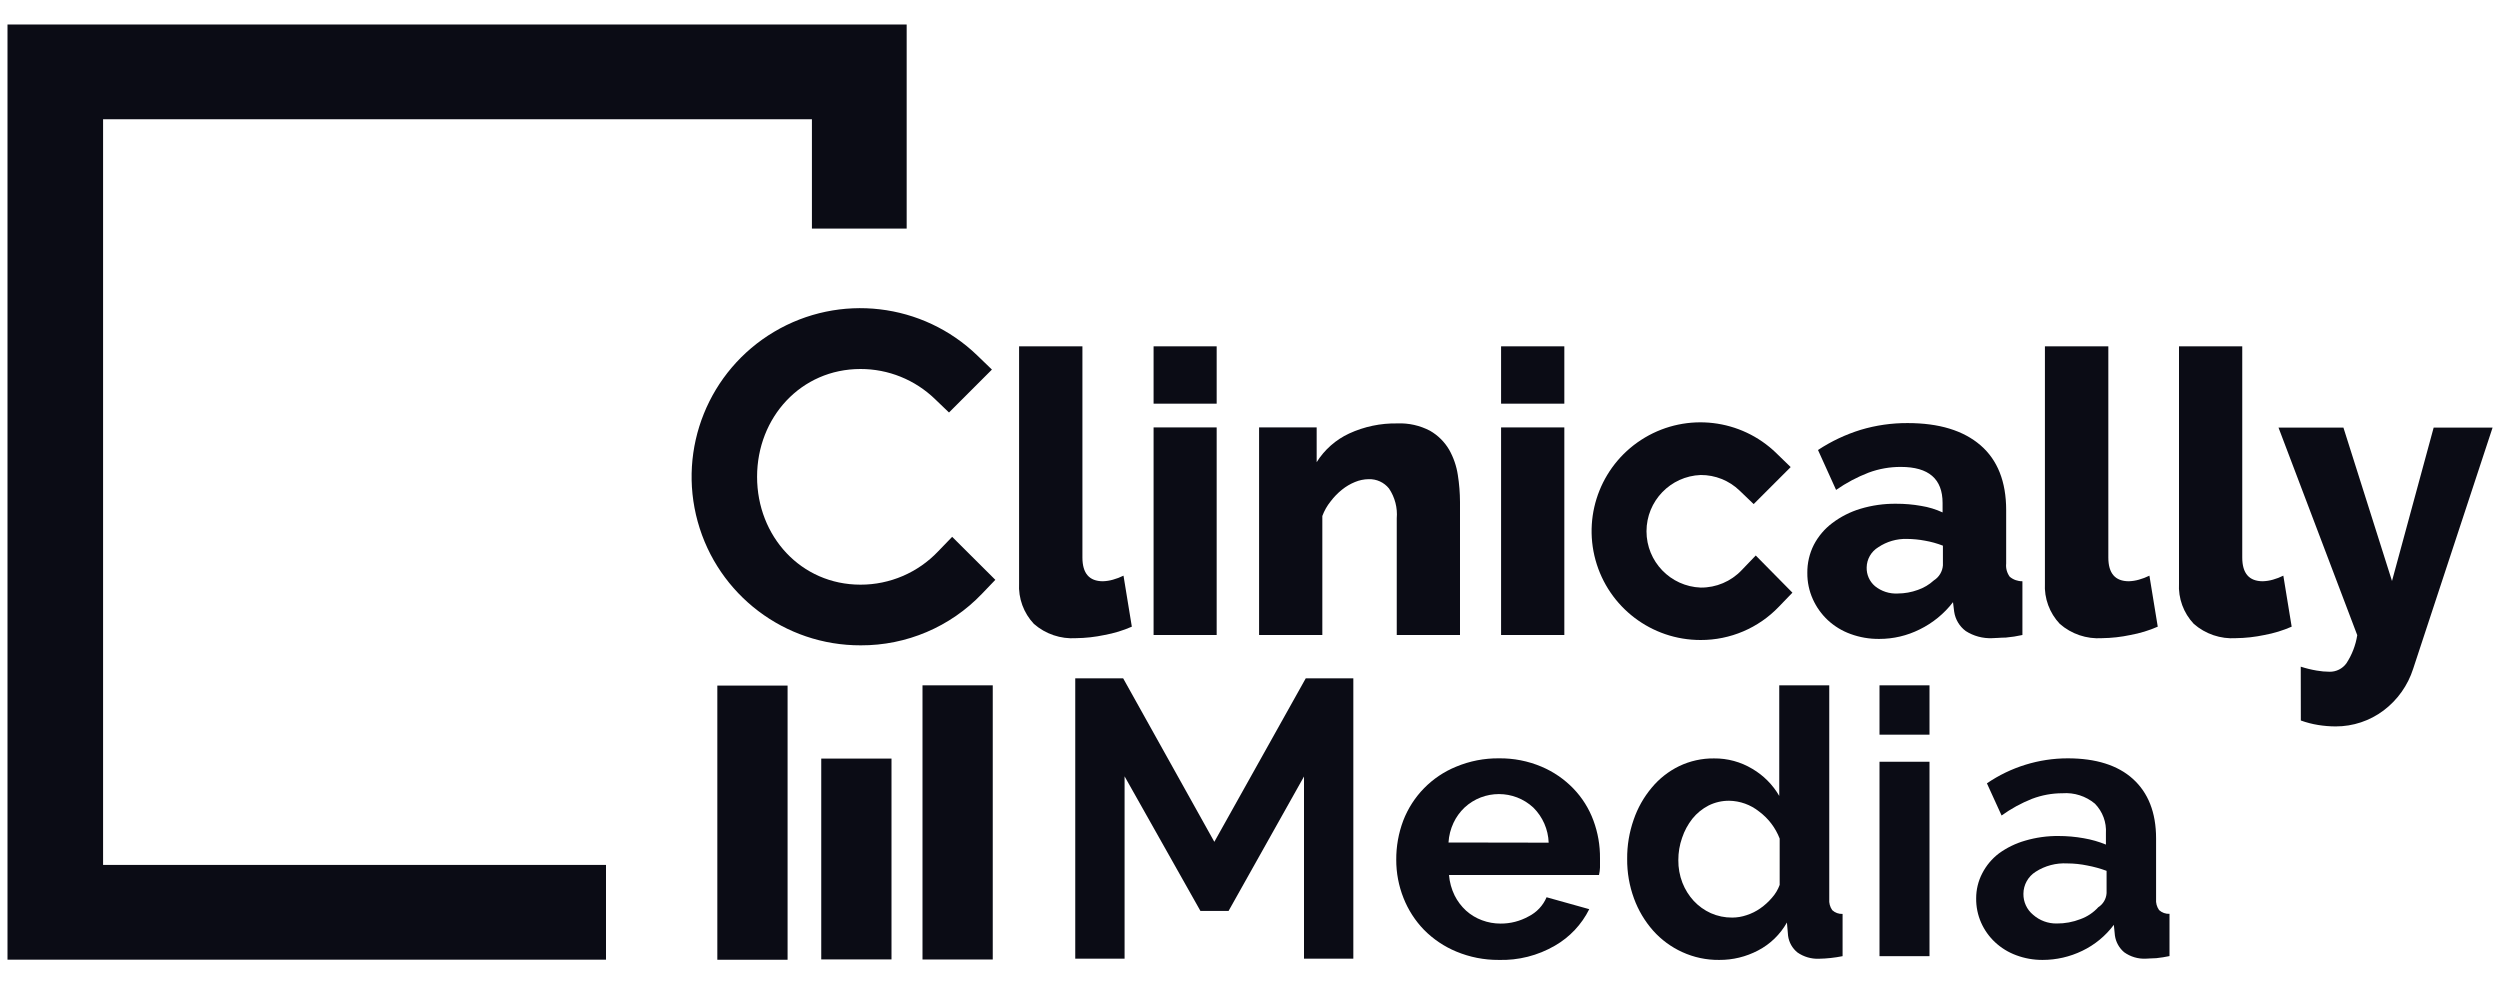
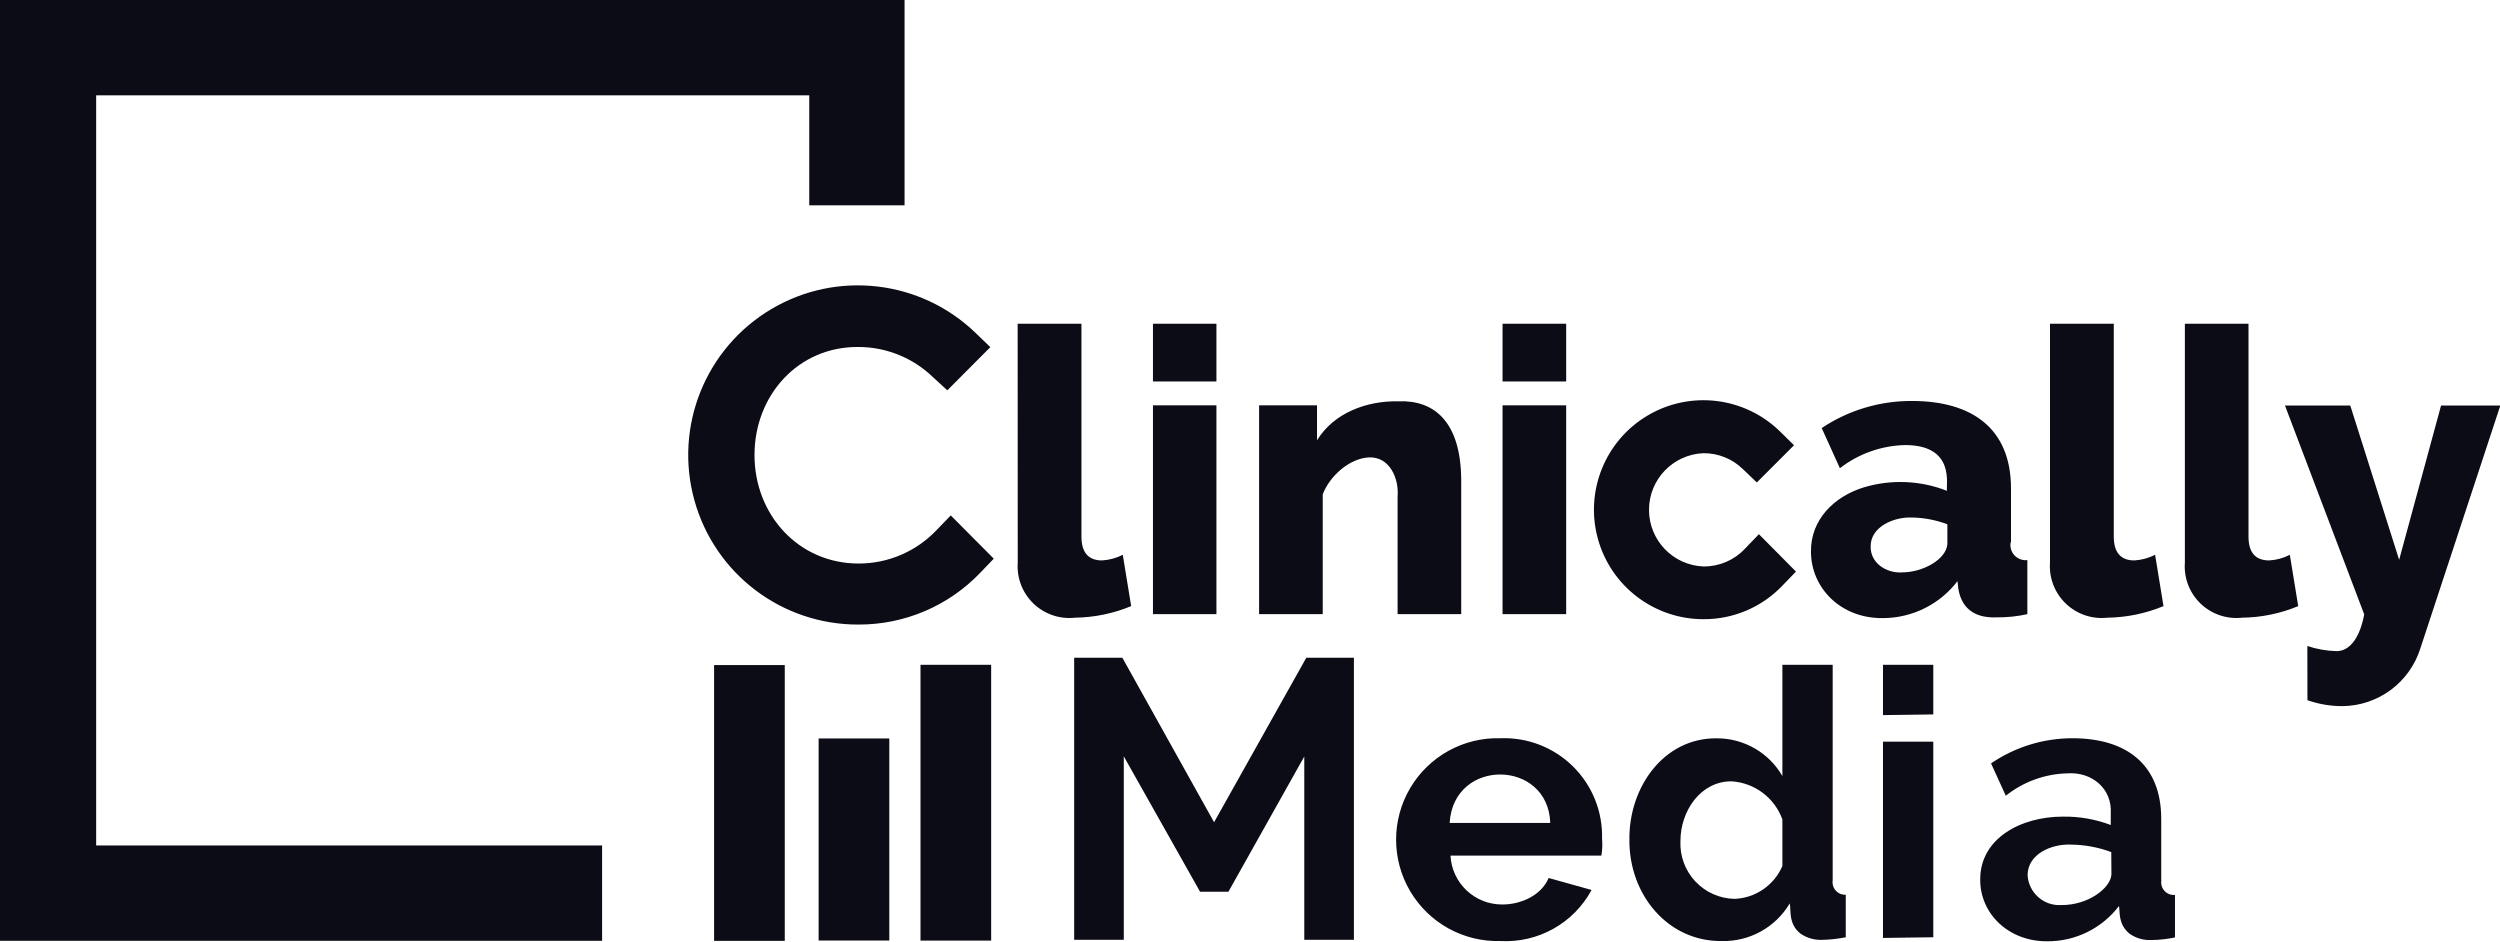
- <svg xmlns="http://www.w3.org/2000/svg" id="Layer_1" data-name="Layer 1" viewBox="0 0 300 117.69">
+ <svg xmlns="http://www.w3.org/2000/svg" id="Layer_1" data-name="Layer 1" viewBox="0 0 298.21 112.26">
  <defs>
    <style>.cls-1{fill:#0b0c15;}</style>
  </defs>
-   <polygon class="cls-1" points="72.72 115.16 0.9 115.16 0.9 2.94 108.8 2.94 108.8 27.43 97.43 27.43 97.43 14.31 12.37 14.31 12.37 103.79 72.72 103.79 72.72 115.16" />
-   <path class="cls-1" d="M119.44,69.58l-1.61,1.68a20,20,0,0,1-14.54,6.18,20.23,20.23,0,1,1,14-34.77l1.74,1.68-5.15,5.15-1.68-1.61a12.82,12.82,0,0,0-8.94-3.61c-7.14,0-12.41,5.8-12.41,12.94s5.27,12.94,12.41,12.94a12.81,12.81,0,0,0,9.32-4l1.68-1.74Z" />
-   <rect class="cls-1" x="86.08" y="82.27" width="8.43" height="32.9" />
-   <rect class="cls-1" x="98.55" y="91.03" width="8.43" height="24.1" />
-   <rect class="cls-1" x="110.7" y="82.24" width="8.43" height="32.9" />
-   <path class="cls-1" d="M179.84,115.19a13,13,0,0,1-5.08-1,11.82,11.82,0,0,1-3.87-2.6,11.62,11.62,0,0,1-2.47-3.83,12.32,12.32,0,0,1-.87-4.59,13.1,13.1,0,0,1,.84-4.7A11.43,11.43,0,0,1,174.74,92a13,13,0,0,1,5.14-1,12.71,12.71,0,0,1,5.1,1,11.61,11.61,0,0,1,3.83,2.63,11,11,0,0,1,2.4,3.83A12.69,12.69,0,0,1,192,103c0,.38,0,.75,0,1.11a4.8,4.8,0,0,1-.12.89h-18a6.86,6.86,0,0,0,.67,2.45,6.3,6.3,0,0,0,1.38,1.83,5.91,5.91,0,0,0,1.91,1.15,6.28,6.28,0,0,0,2.23.4,6.83,6.83,0,0,0,3.36-.86,4.56,4.56,0,0,0,2.16-2.3l5.12,1.43a10.35,10.35,0,0,1-4.12,4.38A12.67,12.67,0,0,1,179.84,115.19Zm6-14.07A6.22,6.22,0,0,0,184,96.91a6.07,6.07,0,0,0-8.26,0,6.13,6.13,0,0,0-1.32,1.83,6.46,6.46,0,0,0-.6,2.36Z" />
-   <path class="cls-1" d="M206.3,115.19a10.35,10.35,0,0,1-4.43-.94,10.51,10.51,0,0,1-3.5-2.58,12.07,12.07,0,0,1-2.29-3.85,13.42,13.42,0,0,1-.82-4.74,13.87,13.87,0,0,1,.78-4.72,12,12,0,0,1,2.16-3.83,9.88,9.88,0,0,1,3.29-2.59,9.46,9.46,0,0,1,4.19-.93,8.75,8.75,0,0,1,4.6,1.25,9,9,0,0,1,3.23,3.25V82.24h6v25.65a2,2,0,0,0,.36,1.33,1.7,1.7,0,0,0,1.24.45v5.07a16,16,0,0,1-2.85.31,4.23,4.23,0,0,1-2.56-.75,3.1,3.1,0,0,1-1.13-2l-.14-1.6a8.43,8.43,0,0,1-3.47,3.36A9.85,9.85,0,0,1,206.3,115.19Zm1.56-5.08a5.37,5.37,0,0,0,1.73-.29,6.06,6.06,0,0,0,1.65-.82,7.43,7.43,0,0,0,1.38-1.25,4.82,4.82,0,0,0,.94-1.56v-5.56a7.32,7.32,0,0,0-2.47-3.25,5.9,5.9,0,0,0-3.59-1.29,5.44,5.44,0,0,0-2.47.57,6.06,6.06,0,0,0-1.94,1.58,7.61,7.61,0,0,0-1.24,2.3,8,8,0,0,0-.45,2.67,7.31,7.31,0,0,0,.49,2.72,7,7,0,0,0,1.36,2.18,6.42,6.42,0,0,0,2.05,1.47A6.21,6.21,0,0,0,207.86,110.11Z" />
-   <path class="cls-1" d="M225.54,88.16V82.24h6v5.92Zm0,26.58V91.41h6v23.33Z" />
-   <path class="cls-1" d="M245.11,115.19a8.86,8.86,0,0,1-3.16-.56,7.53,7.53,0,0,1-2.54-1.56,7.21,7.21,0,0,1-1.67-2.34,7,7,0,0,1-.6-2.93,6.45,6.45,0,0,1,.73-3,7,7,0,0,1,2-2.39,10.1,10.1,0,0,1,3.14-1.53,13.73,13.73,0,0,1,4-.56,17.13,17.13,0,0,1,3.05.27,12.55,12.55,0,0,1,2.65.76V100a4.66,4.66,0,0,0-1.32-3.56,5.44,5.44,0,0,0-3.89-1.25,10.26,10.26,0,0,0-3.66.67,17,17,0,0,0-3.65,2L238.43,94a17.2,17.2,0,0,1,9.7-3c3.36,0,6,.82,7.82,2.47s2.78,4,2.78,7.15v7.26a2,2,0,0,0,.36,1.33,1.72,1.72,0,0,0,1.25.45v5.07a15.46,15.46,0,0,1-1.58.25c-.49,0-.92.06-1.27.06a4.12,4.12,0,0,1-2.59-.77,3.22,3.22,0,0,1-1.11-2l-.13-1.29a10.25,10.25,0,0,1-3.79,3.12A10.88,10.88,0,0,1,245.11,115.19Zm1.69-4.37a7.7,7.7,0,0,0,2.87-.53,5.31,5.31,0,0,0,2.12-1.42,2.16,2.16,0,0,0,1-1.7V104.5a14.29,14.29,0,0,0-2.32-.64,11.94,11.94,0,0,0-2.4-.25,6.36,6.36,0,0,0-3.79,1,3.14,3.14,0,0,0-1.47,2.65,3.19,3.19,0,0,0,1.16,2.51A4.18,4.18,0,0,0,246.8,110.82Z" />
-   <polygon class="cls-1" points="162.4 81.4 162.4 115.04 156.48 115.04 156.48 93.18 147.43 109.31 144.05 109.31 134.95 93.16 134.95 115.04 129.03 115.04 129.03 81.4 134.78 81.4 145.72 101.02 156.69 81.4 162.4 81.4" />
-   <path class="cls-1" d="M122.29,41.56h7.6V66.9q0,2.85,2.46,2.85a4.92,4.92,0,0,0,1.21-.19,7.18,7.18,0,0,0,1.26-.48l1,6.12a14.69,14.69,0,0,1-3.28,1,17.26,17.26,0,0,1-3.41.38,7,7,0,0,1-5.06-1.71A6.56,6.56,0,0,1,122.29,70Z" />
-   <path class="cls-1" d="M138.43,48.44V41.56H146v6.88Zm0,27.76V51.29H146V76.2Z" />
-   <path class="cls-1" d="M175.2,76.2h-7.59v-14a5.56,5.56,0,0,0-.93-3.58,3,3,0,0,0-2.44-1.12,4.42,4.42,0,0,0-1.64.34,6.21,6.21,0,0,0-1.56.92,7.86,7.86,0,0,0-1.36,1.4,6.25,6.25,0,0,0-1,1.76V76.2h-7.59V51.29H158v4.17a9.15,9.15,0,0,1,3.9-3.44,13.24,13.24,0,0,1,5.78-1.21,7.74,7.74,0,0,1,3.92.88,6.29,6.29,0,0,1,2.3,2.28A8.85,8.85,0,0,1,174.94,57a21.28,21.28,0,0,1,.26,3.23Z" />
-   <path class="cls-1" d="M180.13,48.44V41.56h7.59v6.88Zm0,27.76V51.29h7.59V76.2Z" />
-   <path class="cls-1" d="M215.09,71.12l-1.62,1.68a12.92,12.92,0,0,1-9.39,4,13.06,13.06,0,1,1,9.06-22.44l1.74,1.69-4.44,4.44-1.69-1.62A6.67,6.67,0,0,0,204.08,57a6.76,6.76,0,0,0,0,13.51A6.68,6.68,0,0,0,209,68.42l1.69-1.76Z" />
-   <path class="cls-1" d="M225.51,76.67a9.67,9.67,0,0,1-3.44-.59,8,8,0,0,1-2.73-1.66,7.85,7.85,0,0,1-1.8-2.52,7.47,7.47,0,0,1-.66-3.15,7.27,7.27,0,0,1,.78-3.37,7.75,7.75,0,0,1,2.21-2.61,10.74,10.74,0,0,1,3.36-1.71,14.32,14.32,0,0,1,4.32-.61,16.78,16.78,0,0,1,3,.26,9.76,9.76,0,0,1,2.56.78V60.35q0-4.32-5-4.32a11,11,0,0,0-3.89.69,18.52,18.52,0,0,0-3.89,2.07L218.16,54a20.09,20.09,0,0,1,5.12-2.42,19.25,19.25,0,0,1,5.65-.81q5.64,0,8.73,2.66c2.05,1.77,3.08,4.37,3.08,7.78v6.41a2.28,2.28,0,0,0,.43,1.59,2.32,2.32,0,0,0,1.52.54V76.2a15.11,15.11,0,0,1-2,.31c-.62,0-1.16.07-1.64.07a5.44,5.44,0,0,1-3.17-.86,3.55,3.55,0,0,1-1.38-2.32l-.14-1.14a11.3,11.3,0,0,1-4,3.27A10.78,10.78,0,0,1,225.51,76.67Zm2.23-5.45a7.06,7.06,0,0,0,2.4-.43,5.5,5.5,0,0,0,1.92-1.14,2.35,2.35,0,0,0,1.09-1.8V65.48a11.36,11.36,0,0,0-2.16-.6,12.11,12.11,0,0,0-2.16-.21,5.87,5.87,0,0,0-3.44,1A2.89,2.89,0,0,0,224,68.09a2.84,2.84,0,0,0,1,2.25A4,4,0,0,0,227.74,71.22Z" />
-   <path class="cls-1" d="M245.39,41.56H253V66.9q0,2.85,2.46,2.85a4.92,4.92,0,0,0,1.21-.19,7.18,7.18,0,0,0,1.26-.48l1,6.12a14.69,14.69,0,0,1-3.28,1,17.26,17.26,0,0,1-3.41.38,7,7,0,0,1-5.06-1.71A6.56,6.56,0,0,1,245.39,70Z" />
-   <path class="cls-1" d="M261.48,41.56h7.59V66.9c0,1.9.82,2.85,2.47,2.85a5,5,0,0,0,1.21-.19,7.07,7.07,0,0,0,1.25-.48l1,6.12a14.77,14.77,0,0,1-3.27,1,17.43,17.43,0,0,1-3.42.38,7,7,0,0,1-5.05-1.71A6.53,6.53,0,0,1,261.48,70Z" />
-   <path class="cls-1" d="M276.09,80a13.3,13.3,0,0,0,1.92.47,9.25,9.25,0,0,0,1.55.14,2.45,2.45,0,0,0,2-1,8.57,8.57,0,0,0,1.31-3.39l-9.45-24.91h7.79l5.83,18.41,5-18.41h7.07l-9.53,28.94a10.12,10.12,0,0,1-3.54,5,9.54,9.54,0,0,1-5.76,1.92,13.29,13.29,0,0,1-2.09-.17,11.48,11.48,0,0,1-2.09-.54Z" />
+   <path class="cls-1" d="M71.82,112.22H0V0H107.9V24.49H96.53V11.37H11.47v89.48H71.82Zm46.72-45.58-1.61,1.68a20,20,0,0,1-14.54,6.18,20.23,20.23,0,1,1,14-34.77l1.74,1.68L113,46.56,111.3,45a12.8,12.8,0,0,0-8.94-3.61C95.22,41.34,90,47.14,90,54.28s5.27,12.94,12.41,12.94a12.79,12.79,0,0,0,9.32-4l1.68-1.74ZM85.18,79.33h8.43v32.9H85.18Zm12.47,8.76h8.43v24.1H97.65ZM109.8,79.3h8.43v32.9H109.8Zm81.3,20.76a11.68,11.68,0,0,0-12.12-12,12.1,12.1,0,1,0,0,24.19,11.63,11.63,0,0,0,10.87-6.09l-5.12-1.43c-.91,2.15-3.41,3.17-5.52,3.16a6.15,6.15,0,0,1-6.19-5.83h18A8,8,0,0,0,191.1,100.06Zm-18.18-1.9c.46-7.8,11.76-7.6,12,0ZM218.61,105V79.3h-6V92.57a9,9,0,0,0-7.83-4.5c-6.27-.07-10.48,5.77-10.42,12.07-.06,6.62,4.63,12.18,11,12.11a9.16,9.16,0,0,0,8.13-4.49c.17.8-.19,2.43,1.27,3.6a4.25,4.25,0,0,0,2.56.75,16,16,0,0,0,2.85-.31v-5.07A1.5,1.5,0,0,1,218.61,105Zm-6-1.7a6.49,6.49,0,0,1-5.7,3.92,6.59,6.59,0,0,1-6.46-6.9c0-3.63,2.45-7.15,6.1-7.12a6.91,6.91,0,0,1,6.06,4.54Zm12-18V79.3h6v5.92Zm0,26.58V88.47h6V111.8Zm33.19-6.86V97.68c0-6.47-4.13-9.62-10.6-9.62a17.23,17.23,0,0,0-9.7,3l1.76,3.86a12.22,12.22,0,0,1,7.31-2.67c2.94-.22,5.4,1.8,5.21,4.81v1.35a15.39,15.39,0,0,0-5.7-1c-5.11,0-9.88,2.65-9.87,7.48-.05,4,3.29,7.42,8,7.39a10.66,10.66,0,0,0,8.55-4.21c.15.66-.15,2.12,1.24,3.29a4.12,4.12,0,0,0,2.59.77,14,14,0,0,0,2.85-.31v-5.07A1.5,1.5,0,0,1,257.83,104.94Zm-5.94-.71c-.09,1.6-2.74,3.68-6,3.65a3.79,3.79,0,0,1-4-3.56c0-2.52,2.85-3.78,5.26-3.65a14.15,14.15,0,0,1,4.72.89ZM161.5,78.46V112.1h-5.92V90.24l-9.05,16.13h-3.38l-9.1-16.15V112.1h-5.92V78.46h5.75l10.94,19.62,11-19.62ZM121.39,38.62H129V64q0,2.85,2.46,2.85a6.32,6.32,0,0,0,2.47-.67l1,6.12a18.08,18.08,0,0,1-6.69,1.38,6.17,6.17,0,0,1-6.84-6.58Zm16.14,6.88V38.62h7.57V45.5Zm0,27.76V48.35h7.57V73.26Zm36.77,0h-7.59v-14c.19-2.27-1-4.78-3.37-4.7s-4.77,2.27-5.56,4.42V73.26h-7.59V48.35h6.91v4.17c2-3.26,5.89-4.72,9.68-4.65,4.27-.18,7.49,2.4,7.52,9.42Zm4.93-27.76V38.62h7.59V45.5Zm0,27.76V48.35h7.59V73.26Zm35-5.08-1.62,1.68a12.91,12.91,0,0,1-9.39,4,13.06,13.06,0,1,1,9.06-22.44L214,53.11l-4.44,4.44-1.69-1.62a6.66,6.66,0,0,0-4.67-1.87,6.76,6.76,0,0,0,0,13.51,6.68,6.68,0,0,0,4.92-2.09l1.69-1.76Zm25.65-3.5V58.27c0-7.19-4.68-10.44-11.81-10.44a19.21,19.21,0,0,0-10.77,3.23l2.17,4.79a13.17,13.17,0,0,1,7.78-2.76c6.09,0,4.82,4.88,5,5.46a15.2,15.2,0,0,0-9.88-.43c-3.6,1.09-6.4,3.88-6.35,7.69,0,4.27,3.51,8,8.63,7.92a11.23,11.23,0,0,0,8.85-4.41c.1.16-.25,4.53,4.69,4.32a16.15,16.15,0,0,0,3.64-.38V66.81A1.81,1.81,0,0,1,239.84,64.68Zm-7.59.23c-.15,1.82-2.9,3.36-5.41,3.37-1.9.11-3.8-1.14-3.74-3.13,0-2.3,2.72-3.48,4.83-3.42a12.48,12.48,0,0,1,4.32.81Zm12.24-26.29h7.61V64q0,2.85,2.46,2.85a6.32,6.32,0,0,0,2.47-.67l1,6.12a18.08,18.08,0,0,1-6.69,1.38,6.18,6.18,0,0,1-6.85-6.58Zm16.09,0h7.59V64c0,1.9.82,2.85,2.47,2.85a6.06,6.06,0,0,0,2.46-.67l1,6.12a17.92,17.92,0,0,1-6.69,1.38,6.16,6.16,0,0,1-6.83-6.58Zm14.61,38.44a12.08,12.08,0,0,0,3.47.61c2.67,0,3.29-4.29,3.31-4.39l-9.45-24.91h7.79l5.83,18.41,5-18.41h7.07l-9.53,28.94a9.84,9.84,0,0,1-9.3,6.92,12.39,12.39,0,0,1-4.18-.71Z" />
</svg>
